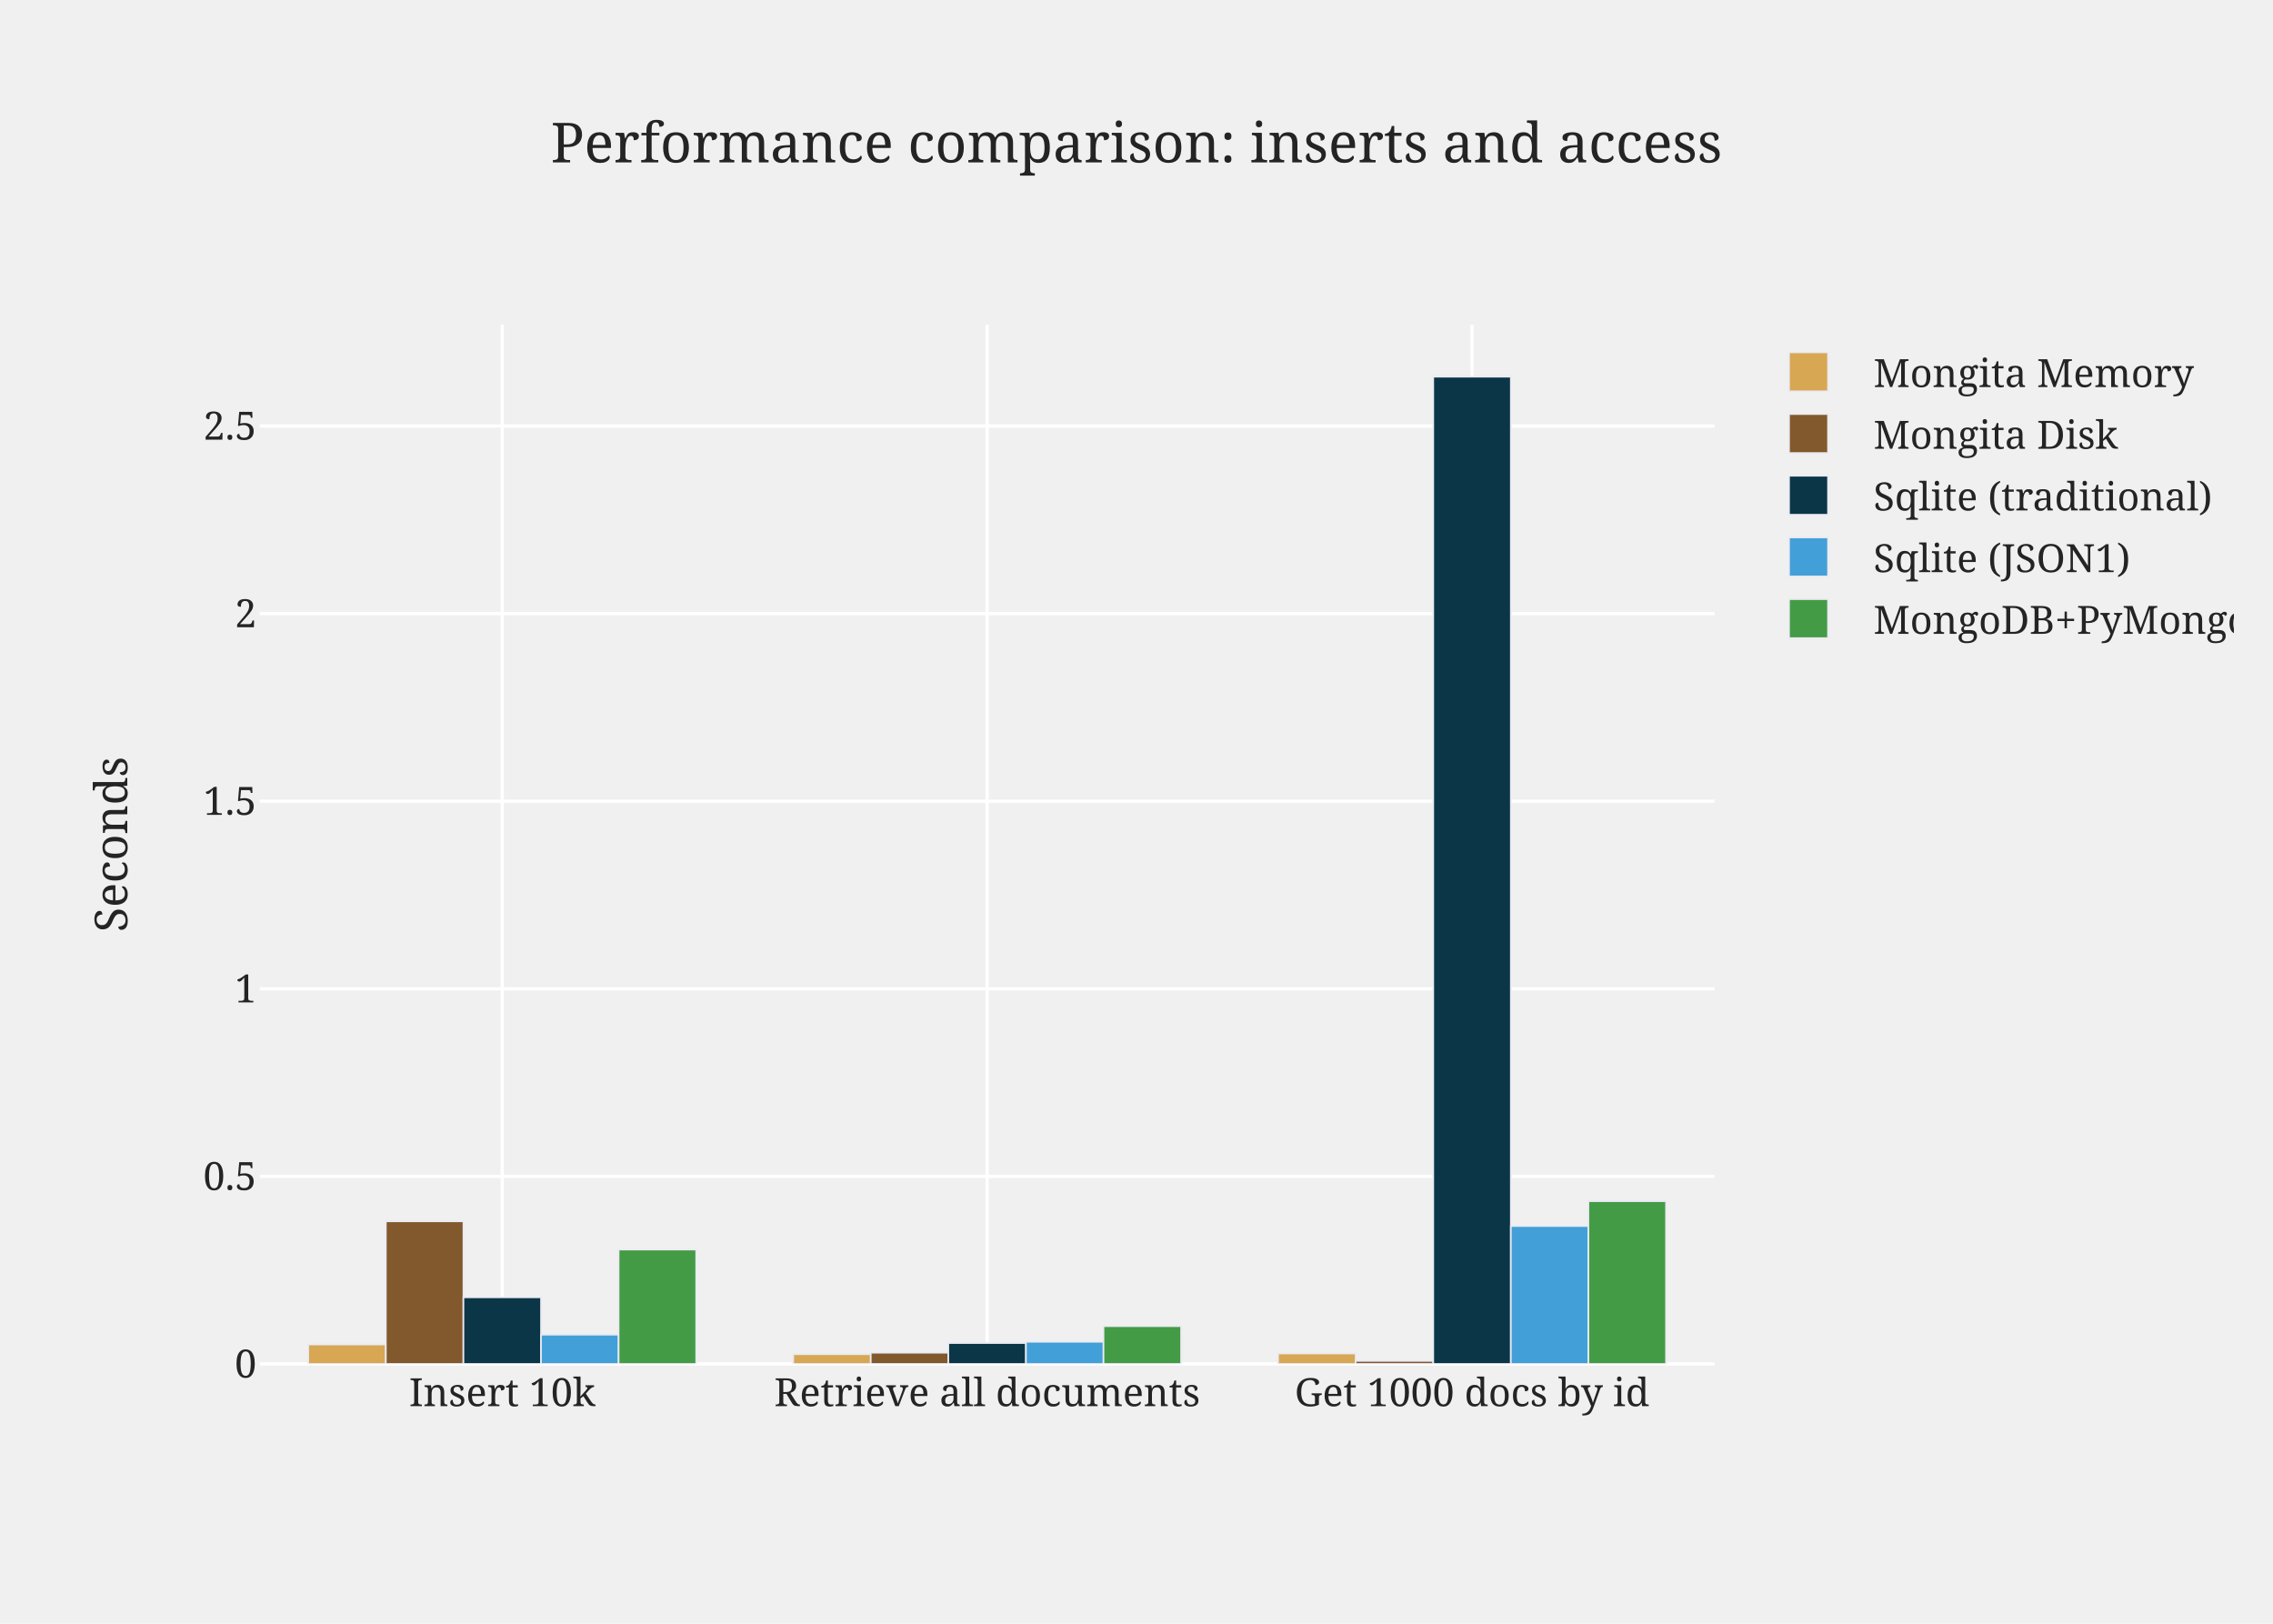
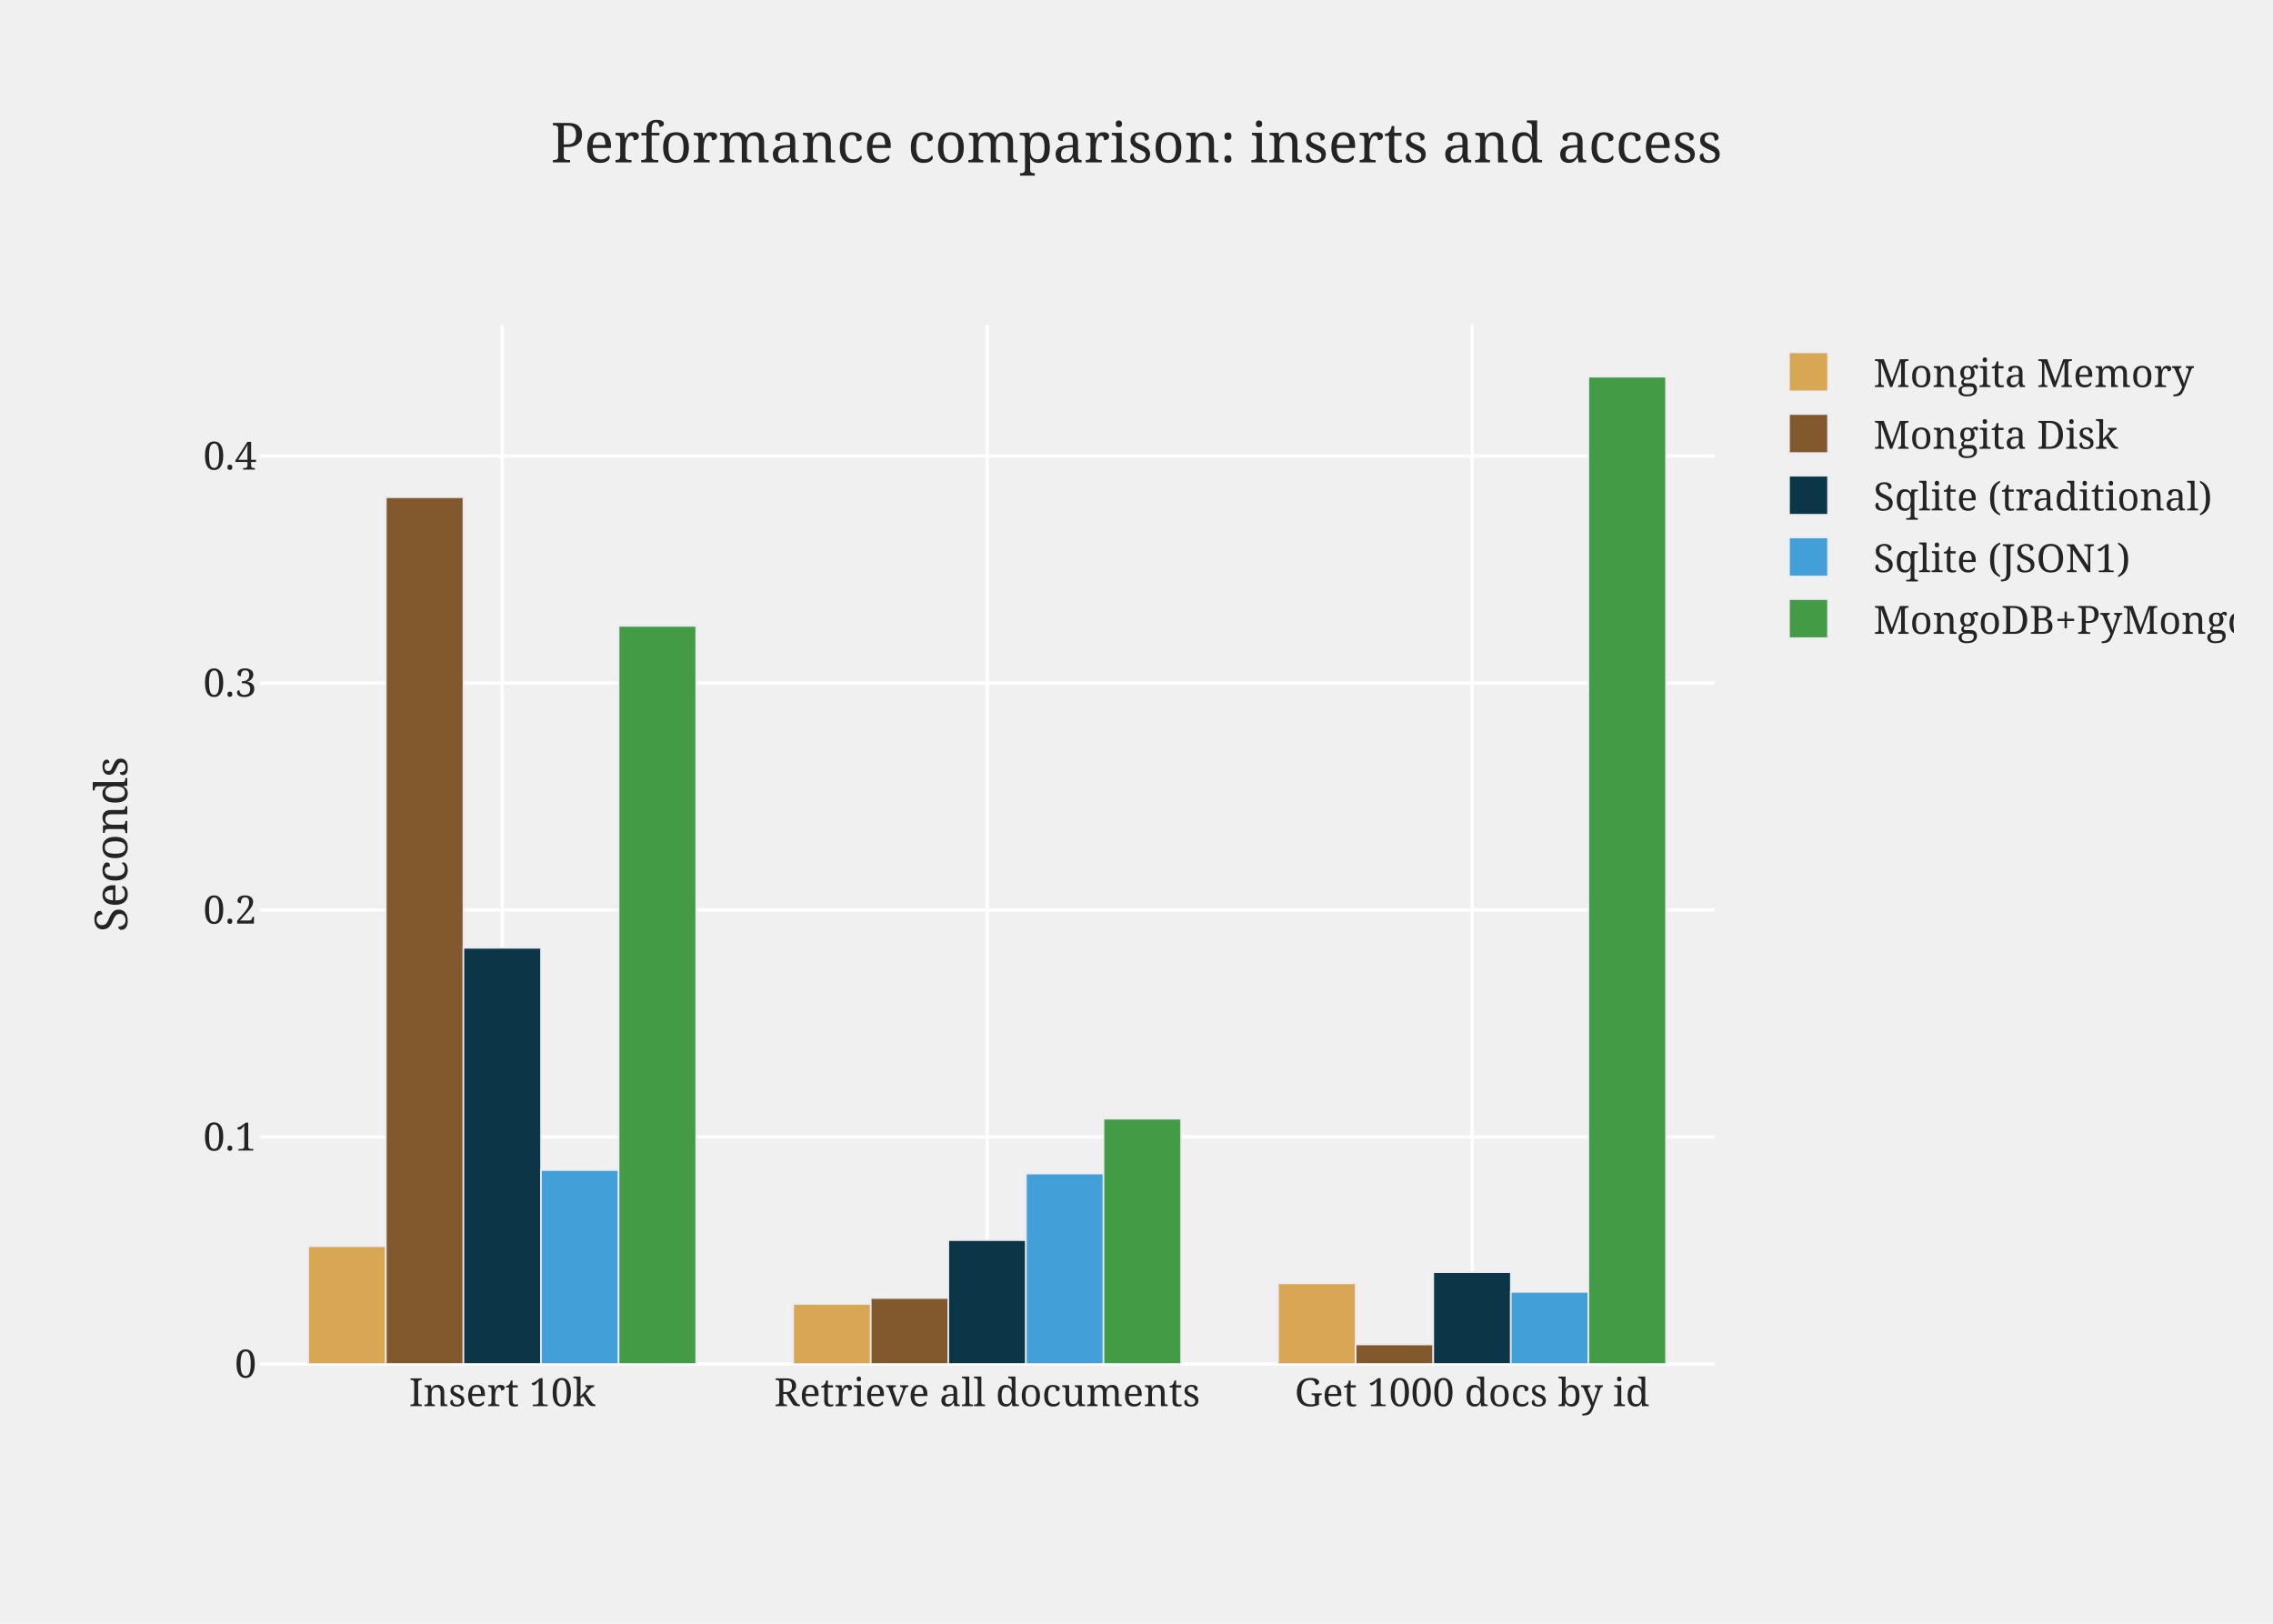
<svg xmlns="http://www.w3.org/2000/svg" class="main-svg" width="700" height="500" style="" viewBox="0 0 700 500">
  <rect x="0" y="0" width="700" height="500" style="fill: rgb(240, 240, 240); fill-opacity: 1;" />
-   <defs id="defs-8ebc35">
+   <defs id="defs-91a470">
    <g class="clips">
-       <clipPath id="clip8ebc35xyplot" class="plotclip">
+       <clipPath id="clip91a470xyplot" class="plotclip">
        <rect width="448" height="320" />
      </clipPath>
-       <clipPath class="axesclip" id="clip8ebc35x">
+       <clipPath class="axesclip" id="clip91a470x">
        <rect x="80" y="0" width="448" height="500" />
      </clipPath>
-       <clipPath class="axesclip" id="clip8ebc35y">
+       <clipPath class="axesclip" id="clip91a470y">
        <rect x="0" y="100" width="700" height="320" />
      </clipPath>
-       <clipPath class="axesclip" id="clip8ebc35xy">
+       <clipPath class="axesclip" id="clip91a470xy">
        <rect x="80" y="100" width="448" height="320" />
      </clipPath>
    </g>
    <g class="gradients" />
  </defs>
  <g class="bglayer" />
  <g class="layer-below">
    <g class="imagelayer" />
    <g class="shapelayer" />
  </g>
  <g class="cartesianlayer">
    <g class="subplot xy">
      <g class="layer-subplot">
        <g class="shapelayer" />
        <g class="imagelayer" />
      </g>
      <g class="gridlayer">
        <g class="x">
          <path class="xgrid crisp" transform="translate(154.67,0)" d="M0,100v320" style="stroke: rgb(255, 255, 255); stroke-opacity: 1; stroke-width: 1px;" />
          <path class="xgrid crisp" transform="translate(304,0)" d="M0,100v320" style="stroke: rgb(255, 255, 255); stroke-opacity: 1; stroke-width: 1px;" />
          <path class="xgrid crisp" transform="translate(453.33,0)" d="M0,100v320" style="stroke: rgb(255, 255, 255); stroke-opacity: 1; stroke-width: 1px;" />
        </g>
        <g class="y">
-           <path class="ygrid crisp" transform="translate(0,362.24)" d="M80,0h448" style="stroke: rgb(255, 255, 255); stroke-opacity: 1; stroke-width: 1px;" />
-           <path class="ygrid crisp" transform="translate(0,304.48)" d="M80,0h448" style="stroke: rgb(255, 255, 255); stroke-opacity: 1; stroke-width: 1px;" />
-           <path class="ygrid crisp" transform="translate(0,246.71)" d="M80,0h448" style="stroke: rgb(255, 255, 255); stroke-opacity: 1; stroke-width: 1px;" />
-           <path class="ygrid crisp" transform="translate(0,188.95)" d="M80,0h448" style="stroke: rgb(255, 255, 255); stroke-opacity: 1; stroke-width: 1px;" />
-           <path class="ygrid crisp" transform="translate(0,131.19)" d="M80,0h448" style="stroke: rgb(255, 255, 255); stroke-opacity: 1; stroke-width: 1px;" />
+           <path class="ygrid crisp" transform="translate(0,350.1)" d="M80,0h448" style="stroke: rgb(255, 255, 255); stroke-opacity: 1; stroke-width: 1px;" />
+           <path class="ygrid crisp" transform="translate(0,280.21)" d="M80,0h448" style="stroke: rgb(255, 255, 255); stroke-opacity: 1; stroke-width: 1px;" />
+           <path class="ygrid crisp" transform="translate(0,210.31)" d="M80,0h448" style="stroke: rgb(255, 255, 255); stroke-opacity: 1; stroke-width: 1px;" />
+           <path class="ygrid crisp" transform="translate(0,140.42)" d="M80,0h448" style="stroke: rgb(255, 255, 255); stroke-opacity: 1; stroke-width: 1px;" />
        </g>
      </g>
      <g class="zerolinelayer">
        <path class="yzl zl crisp" transform="translate(0,420)" d="M80,0h448" style="stroke: rgb(255, 255, 255); stroke-opacity: 1; stroke-width: 1px;" />
      </g>
      <path class="xlines-below" />
      <path class="ylines-below" />
      <g class="overlines-below" />
      <g class="xaxislayer-below" />
      <g class="yaxislayer-below" />
      <g class="overaxes-below" />
-       <g class="plot" transform="translate(80,100)" clip-path="url('#clip8ebc35xyplot')">
+       <g class="plot" transform="translate(80,100)" clip-path="url('#clip91a470xyplot')">
        <g class="barlayer mlayer">
          <g class="trace bars" style="opacity: 1;">
            <g class="points">
              <g class="point">
-                 <path d="M14.93,320V314.01H38.83V320Z" style="vector-effect: non-scaling-stroke; opacity: 1; stroke-width: 0.5px; fill: rgb(216, 167, 83); fill-opacity: 1; stroke: rgb(234, 234, 242); stroke-opacity: 1;" />
-               </g>
-               <g class="point">
-                 <path d="M164.27,320V317H188.16V320Z" style="vector-effect: non-scaling-stroke; opacity: 1; stroke-width: 0.5px; fill: rgb(216, 167, 83); fill-opacity: 1; stroke: rgb(234, 234, 242); stroke-opacity: 1;" />
-               </g>
-               <g class="point">
-                 <path d="M313.6,320V316.78H337.49V320Z" style="vector-effect: non-scaling-stroke; opacity: 1; stroke-width: 0.5px; fill: rgb(216, 167, 83); fill-opacity: 1; stroke: rgb(234, 234, 242); stroke-opacity: 1;" />
-               </g>
-             </g>
-           </g>
-           <g class="trace bars" style="opacity: 1;">
-             <g class="points">
-               <g class="point">
-                 <path d="M38.83,320V276.09H62.72V320Z" style="vector-effect: non-scaling-stroke; opacity: 1; stroke-width: 0.5px; fill: rgb(130, 89, 44); fill-opacity: 1; stroke: rgb(234, 234, 242); stroke-opacity: 1;" />
-               </g>
-               <g class="point">
-                 <path d="M188.16,320V316.54H212.05V320Z" style="vector-effect: non-scaling-stroke; opacity: 1; stroke-width: 0.5px; fill: rgb(130, 89, 44); fill-opacity: 1; stroke: rgb(234, 234, 242); stroke-opacity: 1;" />
-               </g>
-               <g class="point">
-                 <path d="M337.49,320V319.07H361.39V320Z" style="vector-effect: non-scaling-stroke; opacity: 1; stroke-width: 0.5px; fill: rgb(130, 89, 44); fill-opacity: 1; stroke: rgb(234, 234, 242); stroke-opacity: 1;" />
-               </g>
-             </g>
-           </g>
-           <g class="trace bars" style="opacity: 1;">
-             <g class="points">
-               <g class="point">
-                 <path d="M62.72,320V299.49H86.61V320Z" style="vector-effect: non-scaling-stroke; opacity: 1; stroke-width: 0.5px; fill: rgb(11, 54, 71); fill-opacity: 1; stroke: rgb(234, 234, 242); stroke-opacity: 1;" />
-               </g>
-               <g class="point">
-                 <path d="M212.05,320V313.57H235.95V320Z" style="vector-effect: non-scaling-stroke; opacity: 1; stroke-width: 0.5px; fill: rgb(11, 54, 71); fill-opacity: 1; stroke: rgb(234, 234, 242); stroke-opacity: 1;" />
-               </g>
-               <g class="point">
-                 <path d="M361.39,320V16H385.28V320Z" style="vector-effect: non-scaling-stroke; opacity: 1; stroke-width: 0.5px; fill: rgb(11, 54, 71); fill-opacity: 1; stroke: rgb(234, 234, 242); stroke-opacity: 1;" />
-               </g>
-             </g>
-           </g>
-           <g class="trace bars" style="opacity: 1;">
-             <g class="points">
-               <g class="point">
-                 <path d="M86.61,320V310.99H110.51V320Z" style="vector-effect: non-scaling-stroke; opacity: 1; stroke-width: 0.5px; fill: rgb(67, 159, 216); fill-opacity: 1; stroke: rgb(234, 234, 242); stroke-opacity: 1;" />
-               </g>
-               <g class="point">
-                 <path d="M235.95,320V313.18H259.84V320Z" style="vector-effect: non-scaling-stroke; opacity: 1; stroke-width: 0.5px; fill: rgb(67, 159, 216); fill-opacity: 1; stroke: rgb(234, 234, 242); stroke-opacity: 1;" />
-               </g>
-               <g class="point">
-                 <path d="M385.28,320V277.54H409.17V320Z" style="vector-effect: non-scaling-stroke; opacity: 1; stroke-width: 0.5px; fill: rgb(67, 159, 216); fill-opacity: 1; stroke: rgb(234, 234, 242); stroke-opacity: 1;" />
-               </g>
-             </g>
-           </g>
-           <g class="trace bars" style="opacity: 1;">
-             <g class="points">
-               <g class="point">
-                 <path d="M110.51,320V284.78H134.4V320Z" style="vector-effect: non-scaling-stroke; opacity: 1; stroke-width: 0.5px; fill: rgb(68, 155, 69); fill-opacity: 1; stroke: rgb(234, 234, 242); stroke-opacity: 1;" />
-               </g>
-               <g class="point">
-                 <path d="M259.84,320V308.37H283.73V320Z" style="vector-effect: non-scaling-stroke; opacity: 1; stroke-width: 0.5px; fill: rgb(68, 155, 69); fill-opacity: 1; stroke: rgb(234, 234, 242); stroke-opacity: 1;" />
-               </g>
-               <g class="point">
-                 <path d="M409.17,320V269.89H433.07V320Z" style="vector-effect: non-scaling-stroke; opacity: 1; stroke-width: 0.5px; fill: rgb(68, 155, 69); fill-opacity: 1; stroke: rgb(234, 234, 242); stroke-opacity: 1;" />
+                 <path d="M14.93,320V283.76H38.83V320Z" style="vector-effect: non-scaling-stroke; opacity: 1; stroke-width: 0.5px; fill: rgb(216, 167, 83); fill-opacity: 1; stroke: rgb(234, 234, 242); stroke-opacity: 1;" />
+               </g>
+               <g class="point">
+                 <path d="M164.27,320V301.53H188.16V320Z" style="vector-effect: non-scaling-stroke; opacity: 1; stroke-width: 0.5px; fill: rgb(216, 167, 83); fill-opacity: 1; stroke: rgb(234, 234, 242); stroke-opacity: 1;" />
+               </g>
+               <g class="point">
+                 <path d="M313.6,320V295.18H337.49V320Z" style="vector-effect: non-scaling-stroke; opacity: 1; stroke-width: 0.5px; fill: rgb(216, 167, 83); fill-opacity: 1; stroke: rgb(234, 234, 242); stroke-opacity: 1;" />
+               </g>
+             </g>
+           </g>
+           <g class="trace bars" style="opacity: 1;">
+             <g class="points">
+               <g class="point">
+                 <path d="M38.83,320V53.12H62.72V320Z" style="vector-effect: non-scaling-stroke; opacity: 1; stroke-width: 0.5px; fill: rgb(130, 89, 44); fill-opacity: 1; stroke: rgb(234, 234, 242); stroke-opacity: 1;" />
+               </g>
+               <g class="point">
+                 <path d="M188.16,320V299.71H212.05V320Z" style="vector-effect: non-scaling-stroke; opacity: 1; stroke-width: 0.5px; fill: rgb(130, 89, 44); fill-opacity: 1; stroke: rgb(234, 234, 242); stroke-opacity: 1;" />
+               </g>
+               <g class="point">
+                 <path d="M337.49,320V314H361.39V320Z" style="vector-effect: non-scaling-stroke; opacity: 1; stroke-width: 0.5px; fill: rgb(130, 89, 44); fill-opacity: 1; stroke: rgb(234, 234, 242); stroke-opacity: 1;" />
+               </g>
+             </g>
+           </g>
+           <g class="trace bars" style="opacity: 1;">
+             <g class="points">
+               <g class="point">
+                 <path d="M62.72,320V191.87H86.61V320Z" style="vector-effect: non-scaling-stroke; opacity: 1; stroke-width: 0.5px; fill: rgb(11, 54, 71); fill-opacity: 1; stroke: rgb(234, 234, 242); stroke-opacity: 1;" />
+               </g>
+               <g class="point">
+                 <path d="M212.05,320V281.88H235.95V320Z" style="vector-effect: non-scaling-stroke; opacity: 1; stroke-width: 0.5px; fill: rgb(11, 54, 71); fill-opacity: 1; stroke: rgb(234, 234, 242); stroke-opacity: 1;" />
+               </g>
+               <g class="point">
+                 <path d="M361.39,320V291.75H385.28V320Z" style="vector-effect: non-scaling-stroke; opacity: 1; stroke-width: 0.5px; fill: rgb(11, 54, 71); fill-opacity: 1; stroke: rgb(234, 234, 242); stroke-opacity: 1;" />
+               </g>
+             </g>
+           </g>
+           <g class="trace bars" style="opacity: 1;">
+             <g class="points">
+               <g class="point">
+                 <path d="M86.61,320V260.3H110.51V320Z" style="vector-effect: non-scaling-stroke; opacity: 1; stroke-width: 0.5px; fill: rgb(67, 159, 216); fill-opacity: 1; stroke: rgb(234, 234, 242); stroke-opacity: 1;" />
+               </g>
+               <g class="point">
+                 <path d="M235.95,320V261.38H259.84V320Z" style="vector-effect: non-scaling-stroke; opacity: 1; stroke-width: 0.5px; fill: rgb(67, 159, 216); fill-opacity: 1; stroke: rgb(234, 234, 242); stroke-opacity: 1;" />
+               </g>
+               <g class="point">
+                 <path d="M385.28,320V297.82H409.17V320Z" style="vector-effect: non-scaling-stroke; opacity: 1; stroke-width: 0.5px; fill: rgb(67, 159, 216); fill-opacity: 1; stroke: rgb(234, 234, 242); stroke-opacity: 1;" />
+               </g>
+             </g>
+           </g>
+           <g class="trace bars" style="opacity: 1;">
+             <g class="points">
+               <g class="point">
+                 <path d="M110.51,320V92.74H134.4V320Z" style="vector-effect: non-scaling-stroke; opacity: 1; stroke-width: 0.5px; fill: rgb(68, 155, 69); fill-opacity: 1; stroke: rgb(234, 234, 242); stroke-opacity: 1;" />
+               </g>
+               <g class="point">
+                 <path d="M259.84,320V244.49H283.73V320Z" style="vector-effect: non-scaling-stroke; opacity: 1; stroke-width: 0.5px; fill: rgb(68, 155, 69); fill-opacity: 1; stroke: rgb(234, 234, 242); stroke-opacity: 1;" />
+               </g>
+               <g class="point">
+                 <path d="M409.17,320V16H433.07V320Z" style="vector-effect: non-scaling-stroke; opacity: 1; stroke-width: 0.5px; fill: rgb(68, 155, 69); fill-opacity: 1; stroke: rgb(234, 234, 242); stroke-opacity: 1;" />
              </g>
            </g>
          </g>
        </g>
      </g>
      <g class="overplot" />
      <path class="xlines-above crisp" style="fill: none;" d="M0,0" />
      <path class="ylines-above crisp" style="fill: none;" d="M0,0" />
      <g class="overlines-above" />
      <g class="xaxislayer-above">
        <g class="xtick">
          <text text-anchor="middle" x="0" y="433" transform="translate(154.67,0)" style="font-family: Garamond; font-size: 12px; fill: rgb(36, 36, 36); fill-opacity: 1; white-space: pre;">Insert 10k</text>
        </g>
        <g class="xtick">
          <text text-anchor="middle" x="0" y="433" transform="translate(304,0)" style="font-family: Garamond; font-size: 12px; fill: rgb(36, 36, 36); fill-opacity: 1; white-space: pre;">Retrieve all documents</text>
        </g>
        <g class="xtick">
          <text text-anchor="middle" x="0" y="433" transform="translate(453.33,0)" style="font-family: Garamond; font-size: 12px; fill: rgb(36, 36, 36); fill-opacity: 1; white-space: pre;">Get 1000 docs by id</text>
        </g>
      </g>
      <g class="yaxislayer-above">
        <g class="ytick">
          <text text-anchor="end" x="79" y="4.2" transform="translate(0,420)" style="font-family: Garamond; font-size: 12px; fill: rgb(36, 36, 36); fill-opacity: 1; white-space: pre;">0</text>
        </g>
        <g class="ytick">
-           <text text-anchor="end" x="79" y="4.2" transform="translate(0,362.24)" style="font-family: Garamond; font-size: 12px; fill: rgb(36, 36, 36); fill-opacity: 1; white-space: pre;">0.5</text>
-         </g>
-         <g class="ytick">
-           <text text-anchor="end" x="79" y="4.2" transform="translate(0,304.48)" style="font-family: Garamond; font-size: 12px; fill: rgb(36, 36, 36); fill-opacity: 1; white-space: pre;">1</text>
-         </g>
-         <g class="ytick">
-           <text text-anchor="end" x="79" y="4.2" transform="translate(0,246.71)" style="font-family: Garamond; font-size: 12px; fill: rgb(36, 36, 36); fill-opacity: 1; white-space: pre;">1.5</text>
-         </g>
-         <g class="ytick">
-           <text text-anchor="end" x="79" y="4.2" transform="translate(0,188.95)" style="font-family: Garamond; font-size: 12px; fill: rgb(36, 36, 36); fill-opacity: 1; white-space: pre;">2</text>
-         </g>
-         <g class="ytick">
-           <text text-anchor="end" x="79" y="4.2" transform="translate(0,131.19)" style="font-family: Garamond; font-size: 12px; fill: rgb(36, 36, 36); fill-opacity: 1; white-space: pre;">2.5</text>
+           <text text-anchor="end" x="79" y="4.2" transform="translate(0,350.1)" style="font-family: Garamond; font-size: 12px; fill: rgb(36, 36, 36); fill-opacity: 1; white-space: pre;">0.1</text>
+         </g>
+         <g class="ytick">
+           <text text-anchor="end" x="79" y="4.2" transform="translate(0,280.21)" style="font-family: Garamond; font-size: 12px; fill: rgb(36, 36, 36); fill-opacity: 1; white-space: pre;">0.2</text>
+         </g>
+         <g class="ytick">
+           <text text-anchor="end" x="79" y="4.2" transform="translate(0,210.31)" style="font-family: Garamond; font-size: 12px; fill: rgb(36, 36, 36); fill-opacity: 1; white-space: pre;">0.3</text>
+         </g>
+         <g class="ytick">
+           <text text-anchor="end" x="79" y="4.2" transform="translate(0,140.42)" style="font-family: Garamond; font-size: 12px; fill: rgb(36, 36, 36); fill-opacity: 1; white-space: pre;">0.4</text>
        </g>
      </g>
      <g class="overaxes-above" />
    </g>
  </g>
  <g class="polarlayer" />
  <g class="ternarylayer" />
  <g class="geolayer" />
  <g class="funnelarealayer" />
  <g class="pielayer" />
  <g class="treemaplayer" />
  <g class="sunburstlayer" />
  <g class="glimages" />
-   <defs id="topdefs-8ebc35">
+   <defs id="topdefs-91a470">
    <g class="clips" />
-     <clipPath id="legend8ebc35">
+     <clipPath id="legend91a470">
      <rect width="151" height="105" x="0" y="0" />
    </clipPath>
  </defs>
  <g class="layer-above">
    <g class="imagelayer" />
    <g class="shapelayer" />
  </g>
  <g class="infolayer">
    <g class="legend" pointer-events="all" transform="translate(536.96,100)">
      <rect class="bg" shape-rendering="crispEdges" style="stroke: rgb(68, 68, 68); stroke-opacity: 1; fill: rgb(240, 240, 240); fill-opacity: 1; stroke-width: 0px;" width="151" height="105" x="0" y="0" />
-       <g class="scrollbox" transform="" clip-path="url('#legend8ebc35')">
+       <g class="scrollbox" transform="" clip-path="url('#legend91a470')">
        <g class="groups">
          <g class="traces" style="opacity: 1;" transform="translate(0,14.5)">
            <text class="legendtext" text-anchor="start" x="40" y="4.68" style="font-family: Garamond; font-size: 12px; fill: rgb(36, 36, 36); fill-opacity: 1; white-space: pre;">Mongita Memory</text>
            <g class="layers" style="opacity: 1;">
              <g class="legendfill" />
              <g class="legendlines" />
              <g class="legendsymbols">
                <g class="legendpoints">
                  <path class="legendundefined" d="M6,6H-6V-6H6Z" transform="translate(20,0)" style="stroke-width: 0.5px; fill: rgb(216, 167, 83); fill-opacity: 1; stroke: rgb(234, 234, 242); stroke-opacity: 1;" />
                </g>
              </g>
            </g>
            <rect class="legendtoggle" x="0" y="-9.5" width="145.453" height="19" style="fill: rgb(0, 0, 0); fill-opacity: 0;" />
          </g>
          <g class="traces" style="opacity: 1;" transform="translate(0,33.5)">
            <text class="legendtext" text-anchor="start" x="40" y="4.68" style="font-family: Garamond; font-size: 12px; fill: rgb(36, 36, 36); fill-opacity: 1; white-space: pre;">Mongita Disk</text>
            <g class="layers" style="opacity: 1;">
              <g class="legendfill" />
              <g class="legendlines" />
              <g class="legendsymbols">
                <g class="legendpoints">
                  <path class="legendundefined" d="M6,6H-6V-6H6Z" transform="translate(20,0)" style="stroke-width: 0.5px; fill: rgb(130, 89, 44); fill-opacity: 1; stroke: rgb(234, 234, 242); stroke-opacity: 1;" />
                </g>
              </g>
            </g>
            <rect class="legendtoggle" x="0" y="-9.5" width="145.453" height="19" style="fill: rgb(0, 0, 0); fill-opacity: 0;" />
          </g>
          <g class="traces" style="opacity: 1;" transform="translate(0,52.5)">
            <text class="legendtext" text-anchor="start" x="40" y="4.68" style="font-family: Garamond; font-size: 12px; fill: rgb(36, 36, 36); fill-opacity: 1; white-space: pre;">Sqlite (traditional)</text>
            <g class="layers" style="opacity: 1;">
              <g class="legendfill" />
              <g class="legendlines" />
              <g class="legendsymbols">
                <g class="legendpoints">
                  <path class="legendundefined" d="M6,6H-6V-6H6Z" transform="translate(20,0)" style="stroke-width: 0.5px; fill: rgb(11, 54, 71); fill-opacity: 1; stroke: rgb(234, 234, 242); stroke-opacity: 1;" />
                </g>
              </g>
            </g>
            <rect class="legendtoggle" x="0" y="-9.5" width="145.453" height="19" style="fill: rgb(0, 0, 0); fill-opacity: 0;" />
          </g>
          <g class="traces" style="opacity: 1;" transform="translate(0,71.5)">
            <text class="legendtext" text-anchor="start" x="40" y="4.68" style="font-family: Garamond; font-size: 12px; fill: rgb(36, 36, 36); fill-opacity: 1; white-space: pre;">Sqlite (JSON1)</text>
            <g class="layers" style="opacity: 1;">
              <g class="legendfill" />
              <g class="legendlines" />
              <g class="legendsymbols">
                <g class="legendpoints">
                  <path class="legendundefined" d="M6,6H-6V-6H6Z" transform="translate(20,0)" style="stroke-width: 0.5px; fill: rgb(67, 159, 216); fill-opacity: 1; stroke: rgb(234, 234, 242); stroke-opacity: 1;" />
                </g>
              </g>
            </g>
            <rect class="legendtoggle" x="0" y="-9.5" width="145.453" height="19" style="fill: rgb(0, 0, 0); fill-opacity: 0;" />
          </g>
          <g class="traces" style="opacity: 1;" transform="translate(0,90.5)">
            <text class="legendtext" text-anchor="start" x="40" y="4.68" style="font-family: Garamond; font-size: 12px; fill: rgb(36, 36, 36); fill-opacity: 1; white-space: pre;">MongoDB+PyMongo</text>
            <g class="layers" style="opacity: 1;">
              <g class="legendfill" />
              <g class="legendlines" />
              <g class="legendsymbols">
                <g class="legendpoints">
                  <path class="legendundefined" d="M6,6H-6V-6H6Z" transform="translate(20,0)" style="stroke-width: 0.5px; fill: rgb(68, 155, 69); fill-opacity: 1; stroke: rgb(234, 234, 242); stroke-opacity: 1;" />
                </g>
              </g>
            </g>
            <rect class="legendtoggle" x="0" y="-9.5" width="145.453" height="19" style="fill: rgb(0, 0, 0); fill-opacity: 0;" />
          </g>
        </g>
      </g>
      <rect class="scrollbar" rx="20" ry="3" width="0" height="0" style="fill: rgb(128, 139, 164); fill-opacity: 1;" x="0" y="0" />
    </g>
    <g class="g-gtitle">
      <text class="gtitle" x="350" y="50" text-anchor="middle" dy="0em" style="font-family: Garamond; font-size: 17px; fill: rgb(36, 36, 36); opacity: 1; font-weight: normal; white-space: pre;">Performance comparison: inserts and access</text>
    </g>
    <g class="g-xtitle" />
    <g class="g-ytitle">
      <text class="ytitle" transform="rotate(-90,39.2,260)" x="39.2" y="260" text-anchor="middle" style="font-family: Garamond; font-size: 14px; fill: rgb(36, 36, 36); opacity: 1; font-weight: normal; white-space: pre;">Seconds</text>
    </g>
  </g>
</svg>
